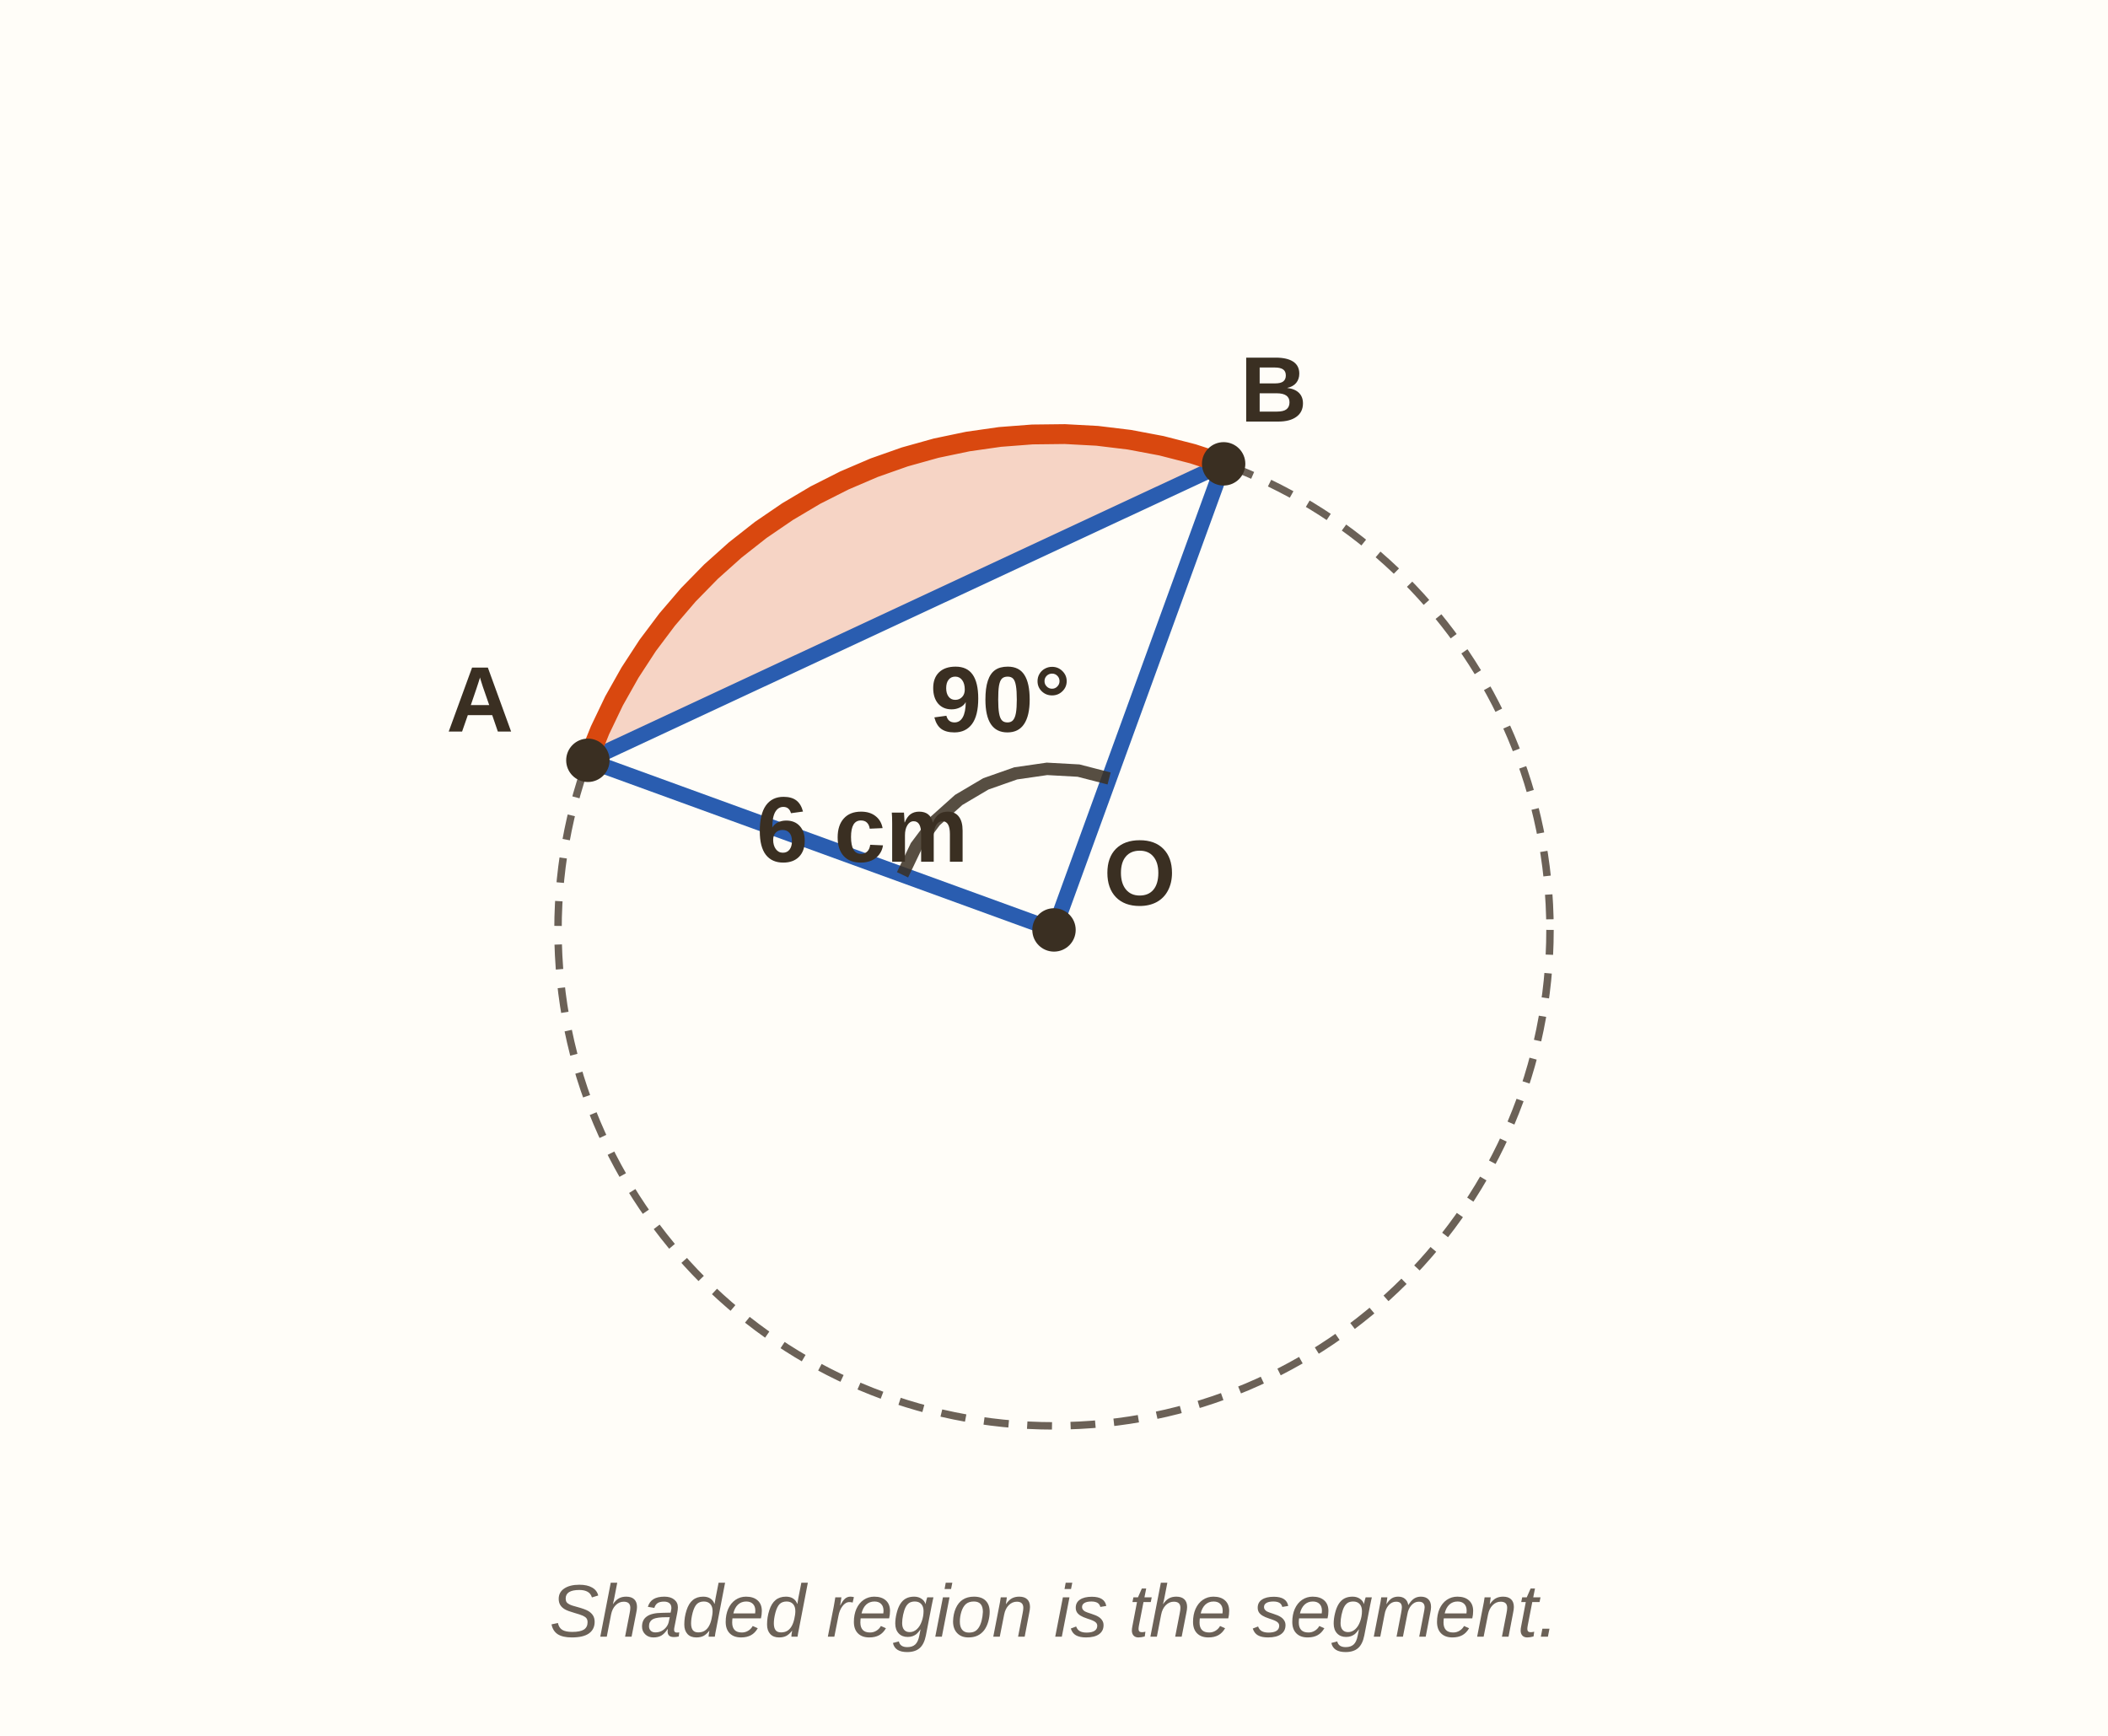
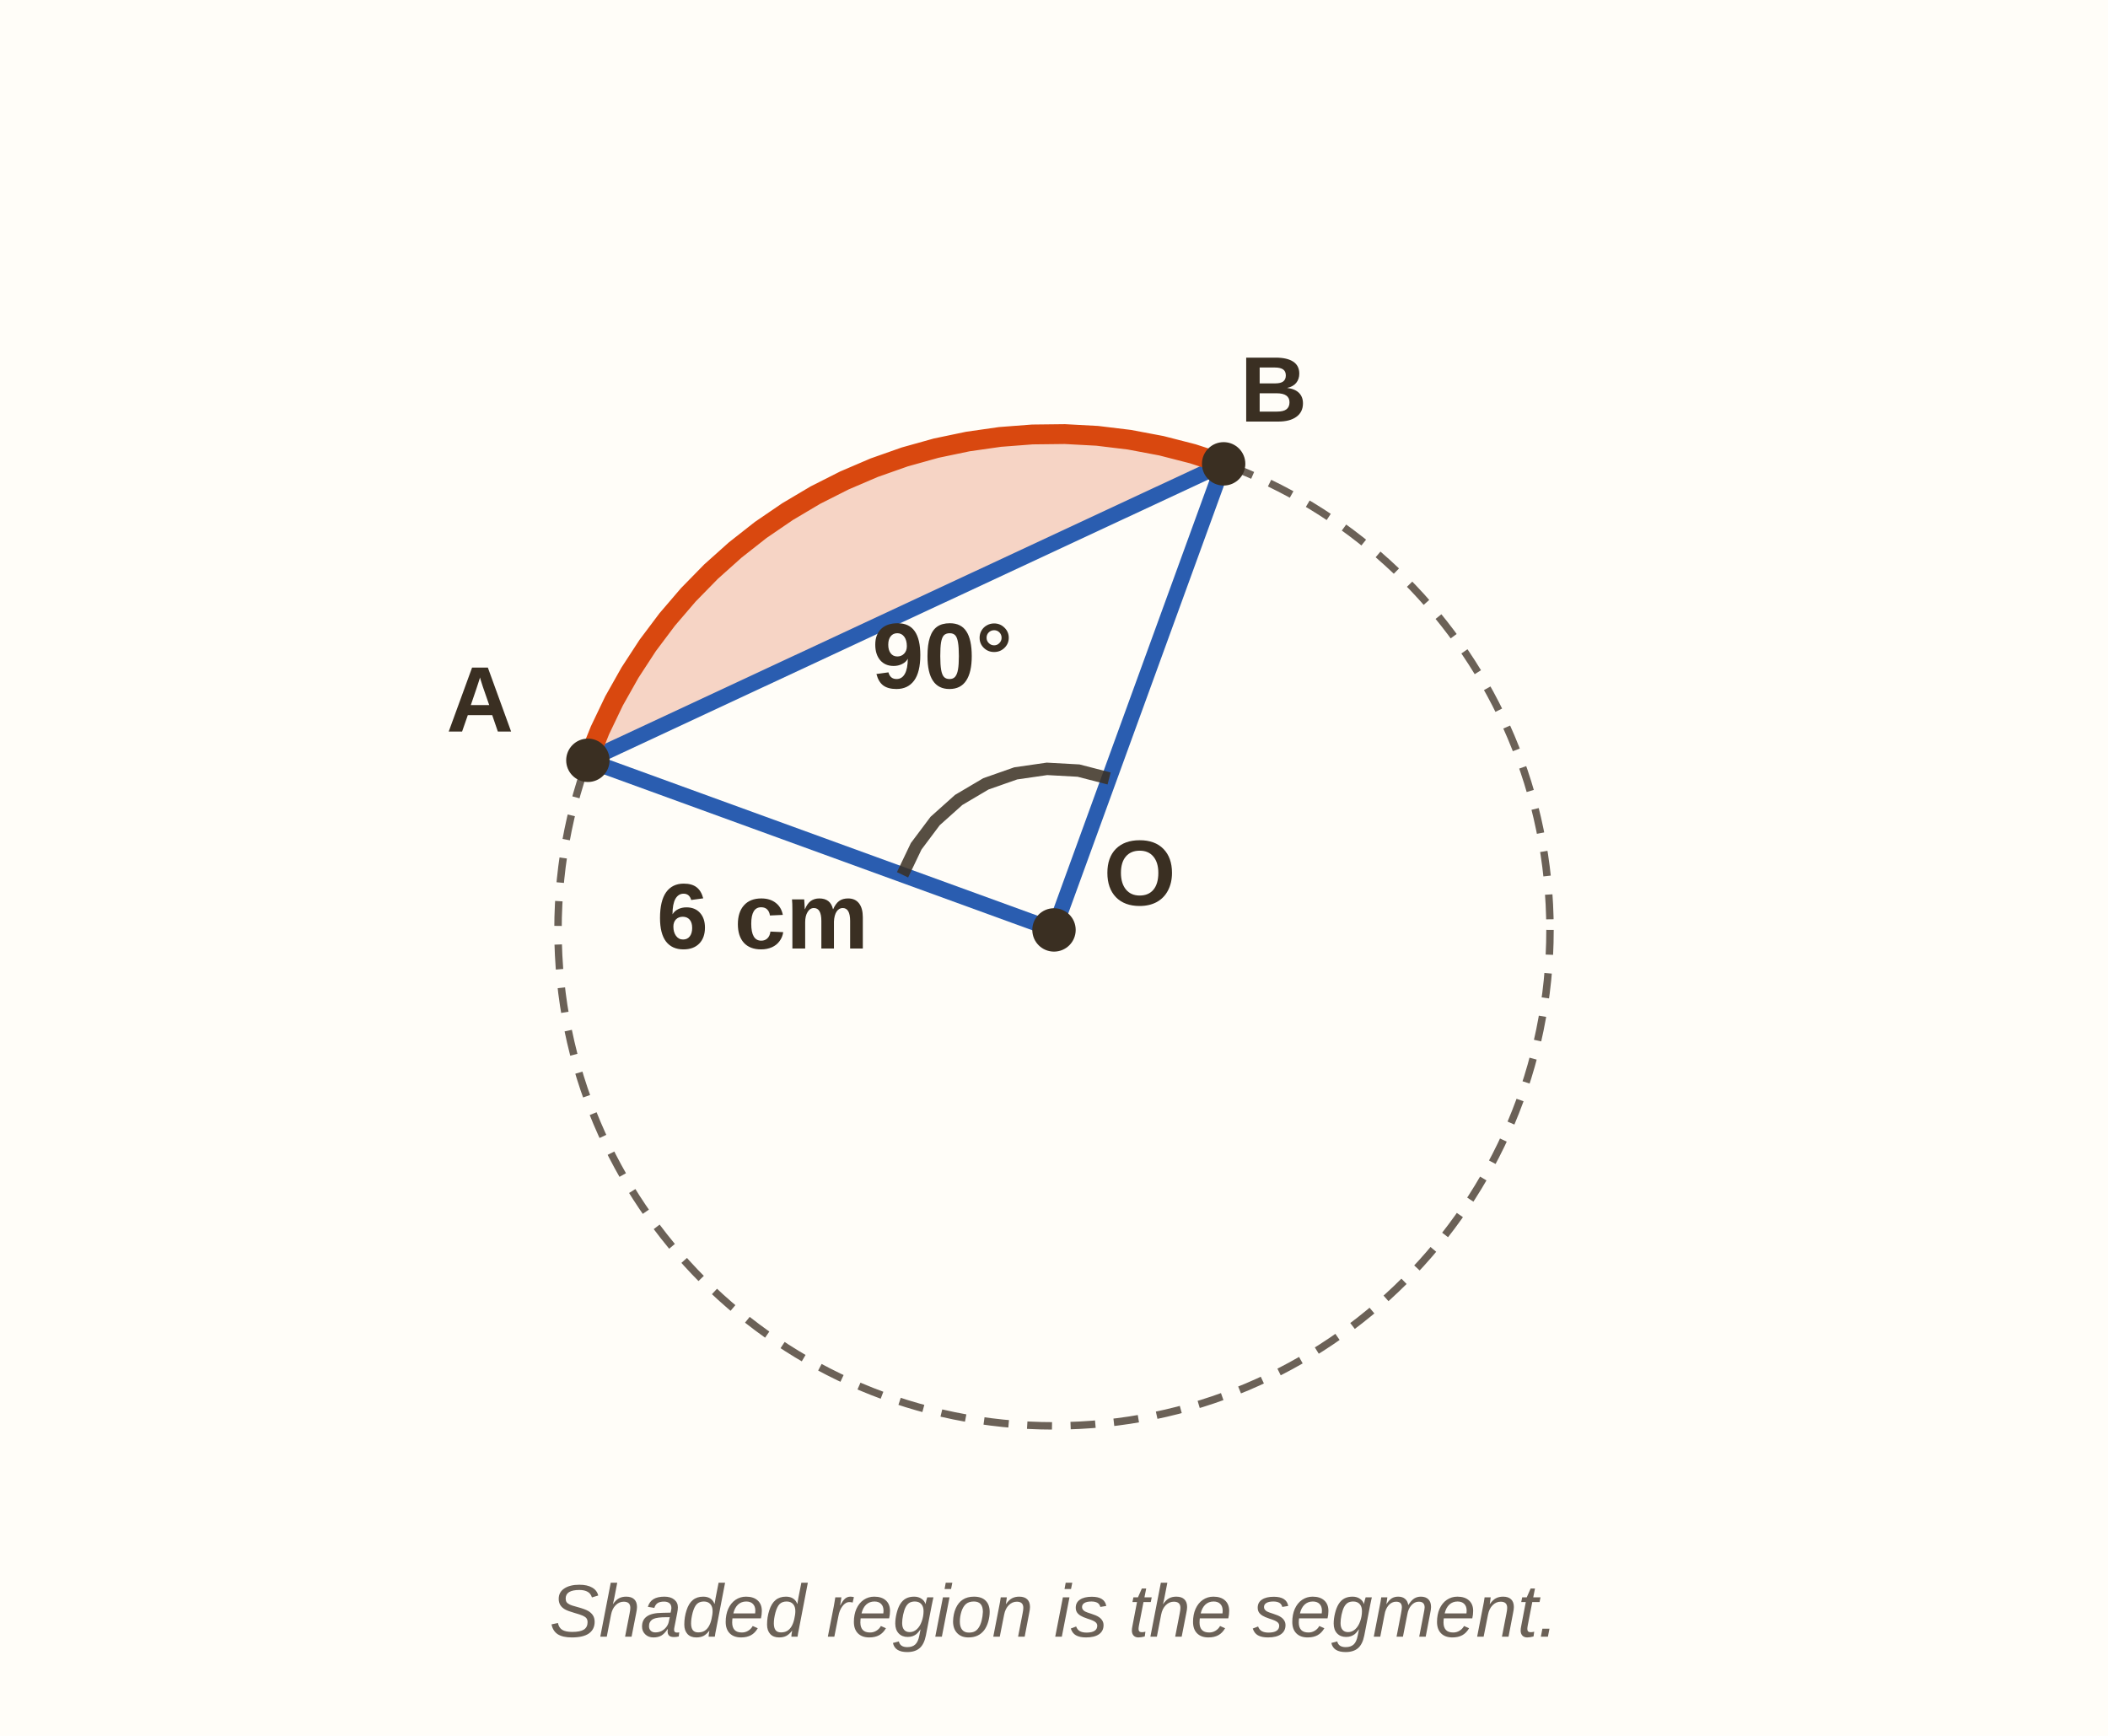
<svg xmlns="http://www.w3.org/2000/svg" viewBox="0 0 340 280" role="img" aria-labelledby="title desc">
  <rect width="340" height="280" fill="#fffdf8" />
  <circle cx="170" cy="150" r="80" fill="none" stroke="#6b6157" stroke-width="1.2" stroke-dasharray="4 3" />
  <path d="M94.82,122.64 L96.78,117.78 L99.04,113.06 L101.61,108.50 L104.47,104.11 L107.61,99.93 L111.02,95.95 L114.68,92.21 L118.58,88.72 L122.70,85.48 L127.02,82.53 L131.52,79.86 L136.19,77.50 L141.00,75.44 L145.94,73.70 L150.99,72.29 L156.11,71.22 L161.29,70.48 L166.51,70.08 L171.75,70.02 L176.97,70.30 L182.17,70.93 L187.32,71.90 L192.39,73.20 L197.36,74.82 Z" fill="#d9480f" fill-opacity="0.22" stroke="none" />
  <line x1="170" y1="150" x2="94.82" y2="122.64" stroke="#2a5db0" stroke-width="2.5" />
  <line x1="170" y1="150" x2="197.36" y2="74.82" stroke="#2a5db0" stroke-width="2.5" />
  <line x1="94.82" y1="122.64" x2="197.36" y2="74.82" stroke="#2a5db0" stroke-width="2.5" />
  <path d="M94.82,122.64 L96.78,117.78 L99.04,113.06 L101.61,108.50 L104.47,104.11 L107.61,99.93 L111.02,95.95 L114.68,92.21 L118.58,88.72 L122.70,85.48 L127.02,82.53 L131.52,79.86 L136.19,77.50 L141.00,75.44 L145.94,73.70 L150.99,72.29 L156.11,71.22 L161.29,70.48 L166.51,70.08 L171.75,70.02 L176.97,70.30 L182.17,70.93 L187.32,71.90 L192.39,73.20 L197.36,74.82" fill="none" stroke="#d9480f" stroke-width="3.2" stroke-linecap="round" />
  <path d="M145.57,141.11 L147.77,136.51 L150.83,132.43 L154.63,129.03 L159.01,126.44 L163.82,124.75 L168.87,124.02 L173.96,124.30 L178.89,125.57" fill="none" stroke="#3a2f22" stroke-width="2" opacity="0.85" />
-   <text x="150" y="118" fill="#3a2f22" font-family="Arial, sans-serif" font-size="15" font-weight="700">90°</text>
+   <text x="152" y="111" text-anchor="middle" fill="#3a2f22" font-family="Arial, sans-serif" font-size="15" font-weight="700">90°</text>
  <g fill="#3a2f22">
    <circle cx="170" cy="150" r="3.5" />
    <circle cx="94.82" cy="122.64" r="3.5" />
    <circle cx="197.36" cy="74.82" r="3.5" />
  </g>
  <text x="178" y="146" fill="#3a2f22" font-family="Arial, sans-serif" font-size="15" font-weight="700">O</text>
  <text x="72" y="118" fill="#3a2f22" font-family="Arial, sans-serif" font-size="15" font-weight="700">A</text>
  <text x="200" y="68" fill="#3a2f22" font-family="Arial, sans-serif" font-size="15" font-weight="700">B</text>
-   <text x="122" y="139" fill="#3a2f22" font-family="Arial, sans-serif" font-size="15" font-weight="700">6 cm</text>
+   <text x="123" y="153" text-anchor="middle" fill="#3a2f22" font-family="Arial, sans-serif" font-size="15" font-weight="700">6 cm</text>
  <text x="170" y="264" text-anchor="middle" fill="#6b6157" font-family="Arial, sans-serif" font-size="12" font-style="italic">Shaded region is the segment.</text>
</svg>
